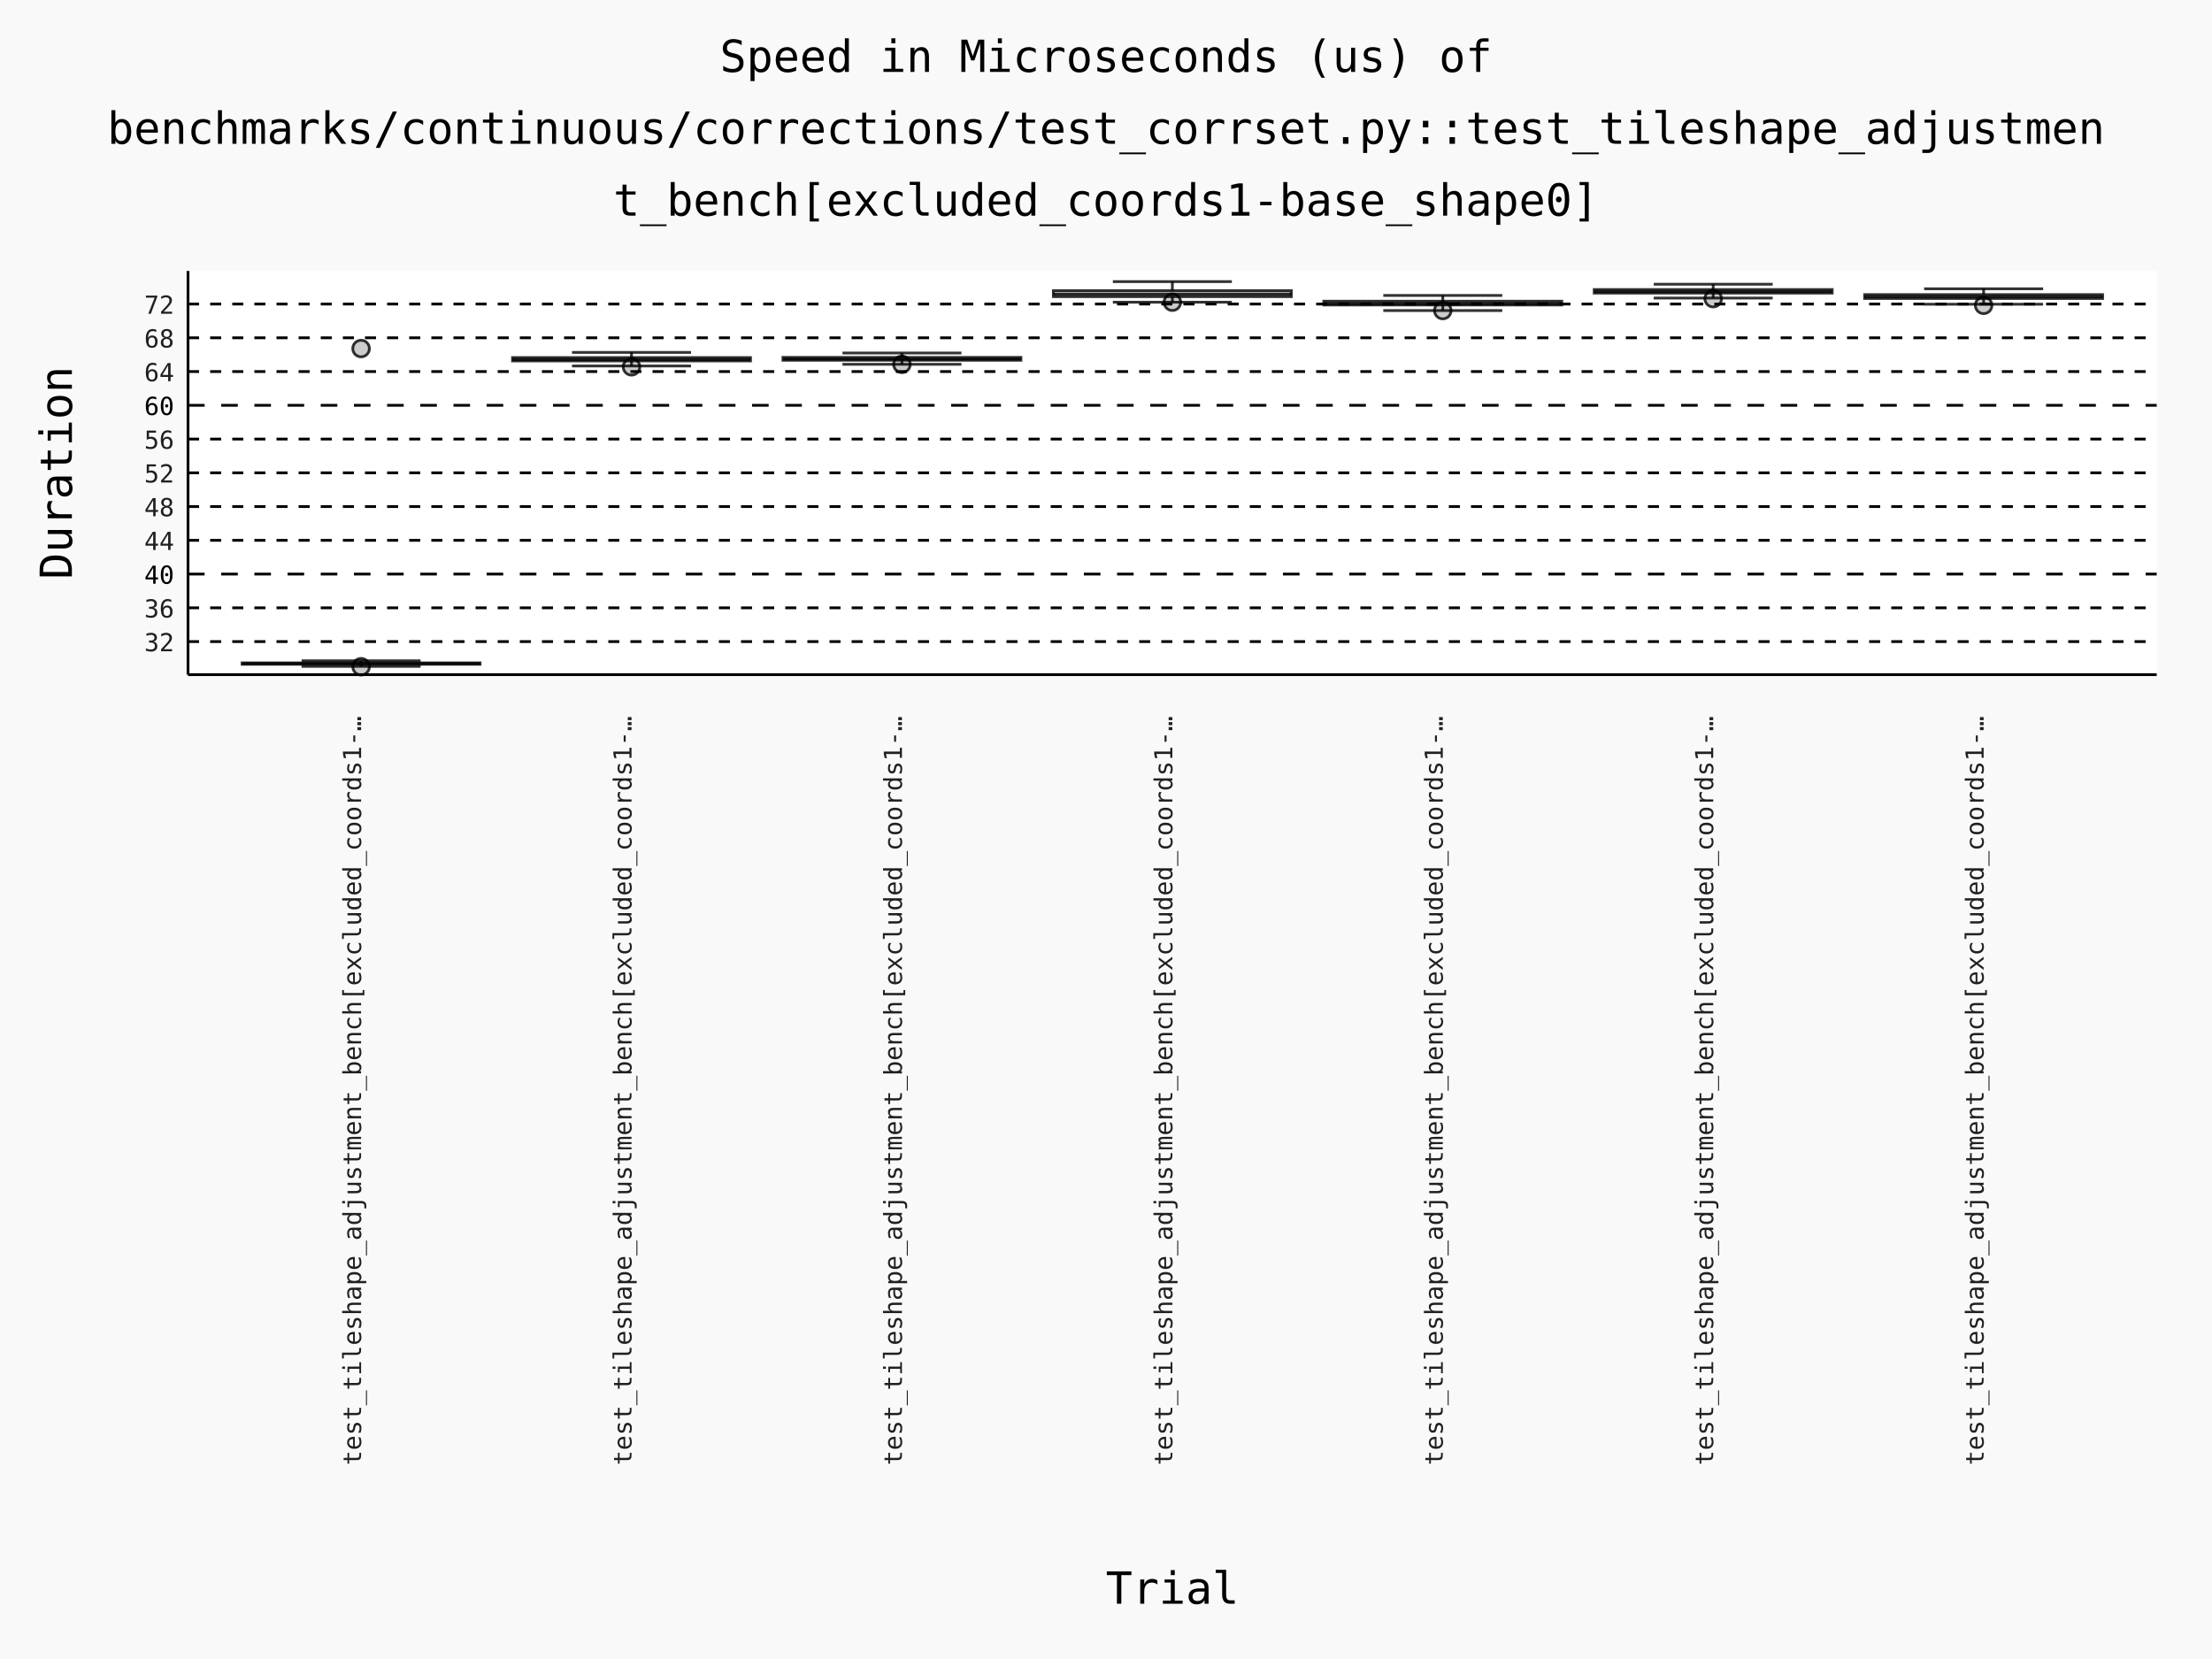
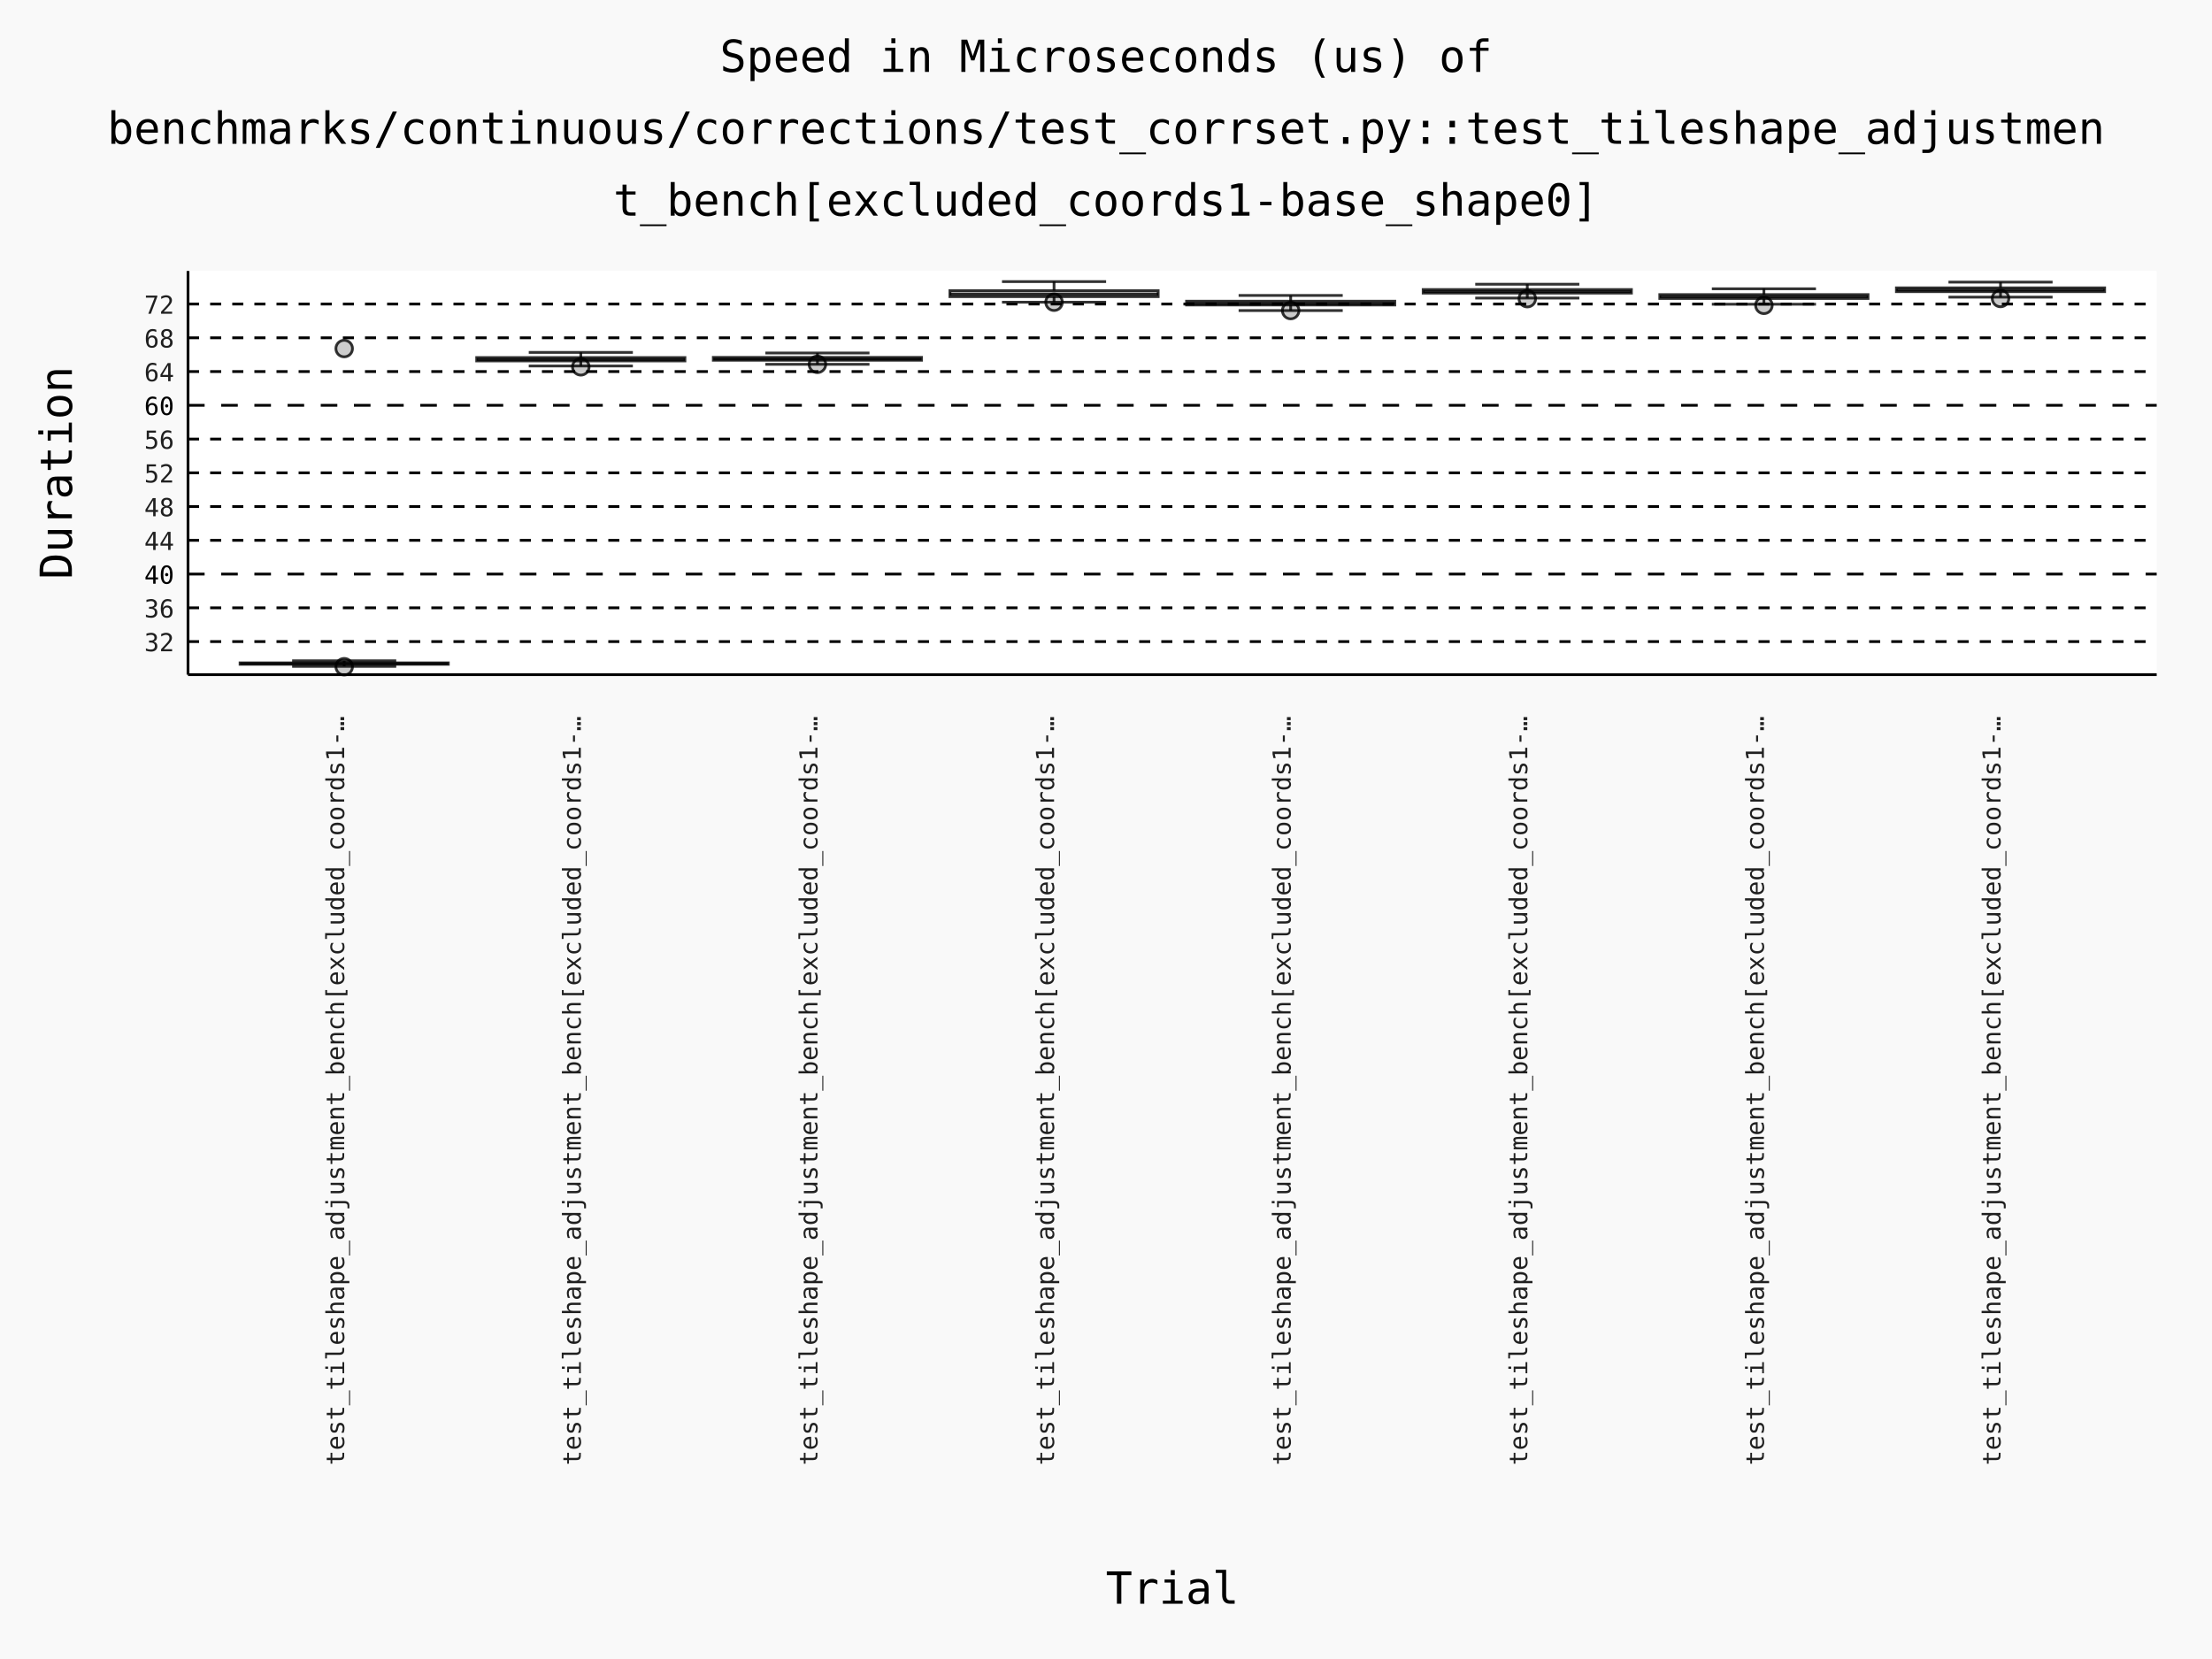
- <svg xmlns="http://www.w3.org/2000/svg" id="chart-1c8a77dd-824d-4072-8cfe-68506038125f" class="pygal-chart" viewBox="0 0 800 600">
+ <svg xmlns="http://www.w3.org/2000/svg" id="chart-809d5b23-daf9-4c90-8791-c6a296172f81" class="pygal-chart" viewBox="0 0 800 600">
  <defs>
-     <style type="text/css">#chart-1c8a77dd-824d-4072-8cfe-68506038125f{-webkit-user-select:none;-webkit-font-smoothing:antialiased;font-family:Consolas,"Deja Vu Sans Mono","Bitstream Vera Sans Mono","Courier New",monospace}#chart-1c8a77dd-824d-4072-8cfe-68506038125f .title{font-family:Consolas,"Deja Vu Sans Mono","Bitstream Vera Sans Mono","Courier New",monospace;font-size:16px}#chart-1c8a77dd-824d-4072-8cfe-68506038125f .legends .legend text{font-family:Consolas,"Deja Vu Sans Mono","Bitstream Vera Sans Mono","Courier New",monospace;font-size:14px}#chart-1c8a77dd-824d-4072-8cfe-68506038125f .axis text{font-family:Consolas,"Deja Vu Sans Mono","Bitstream Vera Sans Mono","Courier New",monospace;font-size:10px}#chart-1c8a77dd-824d-4072-8cfe-68506038125f .axis text.major{font-family:Consolas,"Deja Vu Sans Mono","Bitstream Vera Sans Mono","Courier New",monospace;font-size:10px}#chart-1c8a77dd-824d-4072-8cfe-68506038125f .text-overlay text.value{font-family:Consolas,"Deja Vu Sans Mono","Bitstream Vera Sans Mono","Courier New",monospace;font-size:16px}#chart-1c8a77dd-824d-4072-8cfe-68506038125f .text-overlay text.label{font-family:Consolas,"Deja Vu Sans Mono","Bitstream Vera Sans Mono","Courier New",monospace;font-size:10px}#chart-1c8a77dd-824d-4072-8cfe-68506038125f .tooltip{font-family:Consolas,"Deja Vu Sans Mono","Bitstream Vera Sans Mono","Courier New",monospace;font-size:14px}#chart-1c8a77dd-824d-4072-8cfe-68506038125f text.no_data{font-family:Consolas,"Deja Vu Sans Mono","Bitstream Vera Sans Mono","Courier New",monospace;font-size:64px}
- #chart-1c8a77dd-824d-4072-8cfe-68506038125f{background-color:rgba(249,249,249,1)}#chart-1c8a77dd-824d-4072-8cfe-68506038125f path,#chart-1c8a77dd-824d-4072-8cfe-68506038125f line,#chart-1c8a77dd-824d-4072-8cfe-68506038125f rect,#chart-1c8a77dd-824d-4072-8cfe-68506038125f circle{-webkit-transition:150ms;-moz-transition:150ms;transition:150ms}#chart-1c8a77dd-824d-4072-8cfe-68506038125f .graph &gt; .background{fill:rgba(249,249,249,1)}#chart-1c8a77dd-824d-4072-8cfe-68506038125f .plot &gt; .background{fill:rgba(255,255,255,1)}#chart-1c8a77dd-824d-4072-8cfe-68506038125f .graph{fill:rgba(0,0,0,.87)}#chart-1c8a77dd-824d-4072-8cfe-68506038125f text.no_data{fill:rgba(0,0,0,1)}#chart-1c8a77dd-824d-4072-8cfe-68506038125f .title{fill:rgba(0,0,0,1)}#chart-1c8a77dd-824d-4072-8cfe-68506038125f .legends .legend text{fill:rgba(0,0,0,.87)}#chart-1c8a77dd-824d-4072-8cfe-68506038125f .legends .legend:hover text{fill:rgba(0,0,0,1)}#chart-1c8a77dd-824d-4072-8cfe-68506038125f .axis .line{stroke:rgba(0,0,0,1)}#chart-1c8a77dd-824d-4072-8cfe-68506038125f .axis .guide.line{stroke:rgba(0,0,0,.54)}#chart-1c8a77dd-824d-4072-8cfe-68506038125f .axis .major.line{stroke:rgba(0,0,0,.87)}#chart-1c8a77dd-824d-4072-8cfe-68506038125f .axis text.major{fill:rgba(0,0,0,1)}#chart-1c8a77dd-824d-4072-8cfe-68506038125f .axis.y .guides:hover .guide.line,#chart-1c8a77dd-824d-4072-8cfe-68506038125f .line-graph .axis.x .guides:hover .guide.line,#chart-1c8a77dd-824d-4072-8cfe-68506038125f .stackedline-graph .axis.x .guides:hover .guide.line,#chart-1c8a77dd-824d-4072-8cfe-68506038125f .xy-graph .axis.x .guides:hover .guide.line{stroke:rgba(0,0,0,1)}#chart-1c8a77dd-824d-4072-8cfe-68506038125f .axis .guides:hover text{fill:rgba(0,0,0,1)}#chart-1c8a77dd-824d-4072-8cfe-68506038125f .reactive{fill-opacity:.7;stroke-opacity:.8;stroke-width:1}#chart-1c8a77dd-824d-4072-8cfe-68506038125f .ci{stroke:rgba(0,0,0,.87)}#chart-1c8a77dd-824d-4072-8cfe-68506038125f .reactive.active,#chart-1c8a77dd-824d-4072-8cfe-68506038125f .active .reactive{fill-opacity:.8;stroke-opacity:.9;stroke-width:4}#chart-1c8a77dd-824d-4072-8cfe-68506038125f .ci .reactive.active{stroke-width:1.5}#chart-1c8a77dd-824d-4072-8cfe-68506038125f .series text{fill:rgba(0,0,0,1)}#chart-1c8a77dd-824d-4072-8cfe-68506038125f .tooltip rect{fill:rgba(255,255,255,1);stroke:rgba(0,0,0,1);-webkit-transition:opacity 150ms;-moz-transition:opacity 150ms;transition:opacity 150ms}#chart-1c8a77dd-824d-4072-8cfe-68506038125f .tooltip .label{fill:rgba(0,0,0,.87)}#chart-1c8a77dd-824d-4072-8cfe-68506038125f .tooltip .label{fill:rgba(0,0,0,.87)}#chart-1c8a77dd-824d-4072-8cfe-68506038125f .tooltip .legend{font-size:.8em;fill:rgba(0,0,0,.54)}#chart-1c8a77dd-824d-4072-8cfe-68506038125f .tooltip .x_label{font-size:.6em;fill:rgba(0,0,0,1)}#chart-1c8a77dd-824d-4072-8cfe-68506038125f .tooltip .xlink{font-size:.5em;text-decoration:underline}#chart-1c8a77dd-824d-4072-8cfe-68506038125f .tooltip .value{font-size:1.5em}#chart-1c8a77dd-824d-4072-8cfe-68506038125f .bound{font-size:.5em}#chart-1c8a77dd-824d-4072-8cfe-68506038125f .max-value{font-size:.75em;fill:rgba(0,0,0,.54)}#chart-1c8a77dd-824d-4072-8cfe-68506038125f .map-element{fill:rgba(255,255,255,1);stroke:rgba(0,0,0,.54) !important}#chart-1c8a77dd-824d-4072-8cfe-68506038125f .map-element .reactive{fill-opacity:inherit;stroke-opacity:inherit}#chart-1c8a77dd-824d-4072-8cfe-68506038125f .color-0,#chart-1c8a77dd-824d-4072-8cfe-68506038125f .color-0 a:visited{stroke:#000000;fill:#000000}#chart-1c8a77dd-824d-4072-8cfe-68506038125f .color-1,#chart-1c8a77dd-824d-4072-8cfe-68506038125f .color-1 a:visited{stroke:#000000;fill:#000000}#chart-1c8a77dd-824d-4072-8cfe-68506038125f .color-2,#chart-1c8a77dd-824d-4072-8cfe-68506038125f .color-2 a:visited{stroke:#000000;fill:#000000}#chart-1c8a77dd-824d-4072-8cfe-68506038125f .color-3,#chart-1c8a77dd-824d-4072-8cfe-68506038125f .color-3 a:visited{stroke:#000000;fill:#000000}#chart-1c8a77dd-824d-4072-8cfe-68506038125f .color-4,#chart-1c8a77dd-824d-4072-8cfe-68506038125f .color-4 a:visited{stroke:#000000;fill:#000000}#chart-1c8a77dd-824d-4072-8cfe-68506038125f .color-5,#chart-1c8a77dd-824d-4072-8cfe-68506038125f .color-5 a:visited{stroke:#000000;fill:#000000}#chart-1c8a77dd-824d-4072-8cfe-68506038125f .color-6,#chart-1c8a77dd-824d-4072-8cfe-68506038125f .color-6 a:visited{stroke:#000000;fill:#000000}#chart-1c8a77dd-824d-4072-8cfe-68506038125f .text-overlay .color-0 text{fill:white}#chart-1c8a77dd-824d-4072-8cfe-68506038125f .text-overlay .color-1 text{fill:white}#chart-1c8a77dd-824d-4072-8cfe-68506038125f .text-overlay .color-2 text{fill:white}#chart-1c8a77dd-824d-4072-8cfe-68506038125f .text-overlay .color-3 text{fill:white}#chart-1c8a77dd-824d-4072-8cfe-68506038125f .text-overlay .color-4 text{fill:white}#chart-1c8a77dd-824d-4072-8cfe-68506038125f .text-overlay .color-5 text{fill:white}#chart-1c8a77dd-824d-4072-8cfe-68506038125f .text-overlay .color-6 text{fill:white}
- #chart-1c8a77dd-824d-4072-8cfe-68506038125f text.no_data{text-anchor:middle}#chart-1c8a77dd-824d-4072-8cfe-68506038125f .guide.line{fill:none}#chart-1c8a77dd-824d-4072-8cfe-68506038125f .centered{text-anchor:middle}#chart-1c8a77dd-824d-4072-8cfe-68506038125f .title{text-anchor:middle}#chart-1c8a77dd-824d-4072-8cfe-68506038125f .legends .legend text{fill-opacity:1}#chart-1c8a77dd-824d-4072-8cfe-68506038125f .axis.x text{text-anchor:middle}#chart-1c8a77dd-824d-4072-8cfe-68506038125f .axis.x:not(.web) text[transform]{text-anchor:start}#chart-1c8a77dd-824d-4072-8cfe-68506038125f .axis.x:not(.web) text[transform].backwards{text-anchor:end}#chart-1c8a77dd-824d-4072-8cfe-68506038125f .axis.y text{text-anchor:end}#chart-1c8a77dd-824d-4072-8cfe-68506038125f .axis.y text[transform].backwards{text-anchor:start}#chart-1c8a77dd-824d-4072-8cfe-68506038125f .axis.y2 text{text-anchor:start}#chart-1c8a77dd-824d-4072-8cfe-68506038125f .axis.y2 text[transform].backwards{text-anchor:end}#chart-1c8a77dd-824d-4072-8cfe-68506038125f .axis .guide.line{stroke-dasharray:4,4;stroke:black}#chart-1c8a77dd-824d-4072-8cfe-68506038125f .axis .major.guide.line{stroke-dasharray:6,6;stroke:black}#chart-1c8a77dd-824d-4072-8cfe-68506038125f .horizontal .axis.y .guide.line,#chart-1c8a77dd-824d-4072-8cfe-68506038125f .horizontal .axis.y2 .guide.line,#chart-1c8a77dd-824d-4072-8cfe-68506038125f .vertical .axis.x .guide.line{opacity:0}#chart-1c8a77dd-824d-4072-8cfe-68506038125f .horizontal .axis.always_show .guide.line,#chart-1c8a77dd-824d-4072-8cfe-68506038125f .vertical .axis.always_show .guide.line{opacity:1 !important}#chart-1c8a77dd-824d-4072-8cfe-68506038125f .axis.y .guides:hover .guide.line,#chart-1c8a77dd-824d-4072-8cfe-68506038125f .axis.y2 .guides:hover .guide.line,#chart-1c8a77dd-824d-4072-8cfe-68506038125f .axis.x .guides:hover .guide.line{opacity:1}#chart-1c8a77dd-824d-4072-8cfe-68506038125f .axis .guides:hover text{opacity:1}#chart-1c8a77dd-824d-4072-8cfe-68506038125f .nofill{fill:none}#chart-1c8a77dd-824d-4072-8cfe-68506038125f .subtle-fill{fill-opacity:.2}#chart-1c8a77dd-824d-4072-8cfe-68506038125f .dot{stroke-width:1px;fill-opacity:1;stroke-opacity:1}#chart-1c8a77dd-824d-4072-8cfe-68506038125f .dot.active{stroke-width:5px}#chart-1c8a77dd-824d-4072-8cfe-68506038125f .dot.negative{fill:transparent}#chart-1c8a77dd-824d-4072-8cfe-68506038125f text,#chart-1c8a77dd-824d-4072-8cfe-68506038125f tspan{stroke:none !important}#chart-1c8a77dd-824d-4072-8cfe-68506038125f .series text.active{opacity:1}#chart-1c8a77dd-824d-4072-8cfe-68506038125f .tooltip rect{fill-opacity:.95;stroke-width:.5}#chart-1c8a77dd-824d-4072-8cfe-68506038125f .tooltip text{fill-opacity:1}#chart-1c8a77dd-824d-4072-8cfe-68506038125f .showable{visibility:hidden}#chart-1c8a77dd-824d-4072-8cfe-68506038125f .showable.shown{visibility:visible}#chart-1c8a77dd-824d-4072-8cfe-68506038125f .gauge-background{fill:rgba(229,229,229,1);stroke:none}#chart-1c8a77dd-824d-4072-8cfe-68506038125f .bg-lines{stroke:rgba(249,249,249,1);stroke-width:2px}
+     <style type="text/css">#chart-809d5b23-daf9-4c90-8791-c6a296172f81{-webkit-user-select:none;-webkit-font-smoothing:antialiased;font-family:Consolas,"Deja Vu Sans Mono","Bitstream Vera Sans Mono","Courier New",monospace}#chart-809d5b23-daf9-4c90-8791-c6a296172f81 .title{font-family:Consolas,"Deja Vu Sans Mono","Bitstream Vera Sans Mono","Courier New",monospace;font-size:16px}#chart-809d5b23-daf9-4c90-8791-c6a296172f81 .legends .legend text{font-family:Consolas,"Deja Vu Sans Mono","Bitstream Vera Sans Mono","Courier New",monospace;font-size:14px}#chart-809d5b23-daf9-4c90-8791-c6a296172f81 .axis text{font-family:Consolas,"Deja Vu Sans Mono","Bitstream Vera Sans Mono","Courier New",monospace;font-size:10px}#chart-809d5b23-daf9-4c90-8791-c6a296172f81 .axis text.major{font-family:Consolas,"Deja Vu Sans Mono","Bitstream Vera Sans Mono","Courier New",monospace;font-size:10px}#chart-809d5b23-daf9-4c90-8791-c6a296172f81 .text-overlay text.value{font-family:Consolas,"Deja Vu Sans Mono","Bitstream Vera Sans Mono","Courier New",monospace;font-size:16px}#chart-809d5b23-daf9-4c90-8791-c6a296172f81 .text-overlay text.label{font-family:Consolas,"Deja Vu Sans Mono","Bitstream Vera Sans Mono","Courier New",monospace;font-size:10px}#chart-809d5b23-daf9-4c90-8791-c6a296172f81 .tooltip{font-family:Consolas,"Deja Vu Sans Mono","Bitstream Vera Sans Mono","Courier New",monospace;font-size:14px}#chart-809d5b23-daf9-4c90-8791-c6a296172f81 text.no_data{font-family:Consolas,"Deja Vu Sans Mono","Bitstream Vera Sans Mono","Courier New",monospace;font-size:64px}
+ #chart-809d5b23-daf9-4c90-8791-c6a296172f81{background-color:rgba(249,249,249,1)}#chart-809d5b23-daf9-4c90-8791-c6a296172f81 path,#chart-809d5b23-daf9-4c90-8791-c6a296172f81 line,#chart-809d5b23-daf9-4c90-8791-c6a296172f81 rect,#chart-809d5b23-daf9-4c90-8791-c6a296172f81 circle{-webkit-transition:150ms;-moz-transition:150ms;transition:150ms}#chart-809d5b23-daf9-4c90-8791-c6a296172f81 .graph &gt; .background{fill:rgba(249,249,249,1)}#chart-809d5b23-daf9-4c90-8791-c6a296172f81 .plot &gt; .background{fill:rgba(255,255,255,1)}#chart-809d5b23-daf9-4c90-8791-c6a296172f81 .graph{fill:rgba(0,0,0,.87)}#chart-809d5b23-daf9-4c90-8791-c6a296172f81 text.no_data{fill:rgba(0,0,0,1)}#chart-809d5b23-daf9-4c90-8791-c6a296172f81 .title{fill:rgba(0,0,0,1)}#chart-809d5b23-daf9-4c90-8791-c6a296172f81 .legends .legend text{fill:rgba(0,0,0,.87)}#chart-809d5b23-daf9-4c90-8791-c6a296172f81 .legends .legend:hover text{fill:rgba(0,0,0,1)}#chart-809d5b23-daf9-4c90-8791-c6a296172f81 .axis .line{stroke:rgba(0,0,0,1)}#chart-809d5b23-daf9-4c90-8791-c6a296172f81 .axis .guide.line{stroke:rgba(0,0,0,.54)}#chart-809d5b23-daf9-4c90-8791-c6a296172f81 .axis .major.line{stroke:rgba(0,0,0,.87)}#chart-809d5b23-daf9-4c90-8791-c6a296172f81 .axis text.major{fill:rgba(0,0,0,1)}#chart-809d5b23-daf9-4c90-8791-c6a296172f81 .axis.y .guides:hover .guide.line,#chart-809d5b23-daf9-4c90-8791-c6a296172f81 .line-graph .axis.x .guides:hover .guide.line,#chart-809d5b23-daf9-4c90-8791-c6a296172f81 .stackedline-graph .axis.x .guides:hover .guide.line,#chart-809d5b23-daf9-4c90-8791-c6a296172f81 .xy-graph .axis.x .guides:hover .guide.line{stroke:rgba(0,0,0,1)}#chart-809d5b23-daf9-4c90-8791-c6a296172f81 .axis .guides:hover text{fill:rgba(0,0,0,1)}#chart-809d5b23-daf9-4c90-8791-c6a296172f81 .reactive{fill-opacity:.7;stroke-opacity:.8;stroke-width:1}#chart-809d5b23-daf9-4c90-8791-c6a296172f81 .ci{stroke:rgba(0,0,0,.87)}#chart-809d5b23-daf9-4c90-8791-c6a296172f81 .reactive.active,#chart-809d5b23-daf9-4c90-8791-c6a296172f81 .active .reactive{fill-opacity:.8;stroke-opacity:.9;stroke-width:4}#chart-809d5b23-daf9-4c90-8791-c6a296172f81 .ci .reactive.active{stroke-width:1.5}#chart-809d5b23-daf9-4c90-8791-c6a296172f81 .series text{fill:rgba(0,0,0,1)}#chart-809d5b23-daf9-4c90-8791-c6a296172f81 .tooltip rect{fill:rgba(255,255,255,1);stroke:rgba(0,0,0,1);-webkit-transition:opacity 150ms;-moz-transition:opacity 150ms;transition:opacity 150ms}#chart-809d5b23-daf9-4c90-8791-c6a296172f81 .tooltip .label{fill:rgba(0,0,0,.87)}#chart-809d5b23-daf9-4c90-8791-c6a296172f81 .tooltip .label{fill:rgba(0,0,0,.87)}#chart-809d5b23-daf9-4c90-8791-c6a296172f81 .tooltip .legend{font-size:.8em;fill:rgba(0,0,0,.54)}#chart-809d5b23-daf9-4c90-8791-c6a296172f81 .tooltip .x_label{font-size:.6em;fill:rgba(0,0,0,1)}#chart-809d5b23-daf9-4c90-8791-c6a296172f81 .tooltip .xlink{font-size:.5em;text-decoration:underline}#chart-809d5b23-daf9-4c90-8791-c6a296172f81 .tooltip .value{font-size:1.5em}#chart-809d5b23-daf9-4c90-8791-c6a296172f81 .bound{font-size:.5em}#chart-809d5b23-daf9-4c90-8791-c6a296172f81 .max-value{font-size:.75em;fill:rgba(0,0,0,.54)}#chart-809d5b23-daf9-4c90-8791-c6a296172f81 .map-element{fill:rgba(255,255,255,1);stroke:rgba(0,0,0,.54) !important}#chart-809d5b23-daf9-4c90-8791-c6a296172f81 .map-element .reactive{fill-opacity:inherit;stroke-opacity:inherit}#chart-809d5b23-daf9-4c90-8791-c6a296172f81 .color-0,#chart-809d5b23-daf9-4c90-8791-c6a296172f81 .color-0 a:visited{stroke:#000000;fill:#000000}#chart-809d5b23-daf9-4c90-8791-c6a296172f81 .color-1,#chart-809d5b23-daf9-4c90-8791-c6a296172f81 .color-1 a:visited{stroke:#000000;fill:#000000}#chart-809d5b23-daf9-4c90-8791-c6a296172f81 .color-2,#chart-809d5b23-daf9-4c90-8791-c6a296172f81 .color-2 a:visited{stroke:#000000;fill:#000000}#chart-809d5b23-daf9-4c90-8791-c6a296172f81 .color-3,#chart-809d5b23-daf9-4c90-8791-c6a296172f81 .color-3 a:visited{stroke:#000000;fill:#000000}#chart-809d5b23-daf9-4c90-8791-c6a296172f81 .color-4,#chart-809d5b23-daf9-4c90-8791-c6a296172f81 .color-4 a:visited{stroke:#000000;fill:#000000}#chart-809d5b23-daf9-4c90-8791-c6a296172f81 .color-5,#chart-809d5b23-daf9-4c90-8791-c6a296172f81 .color-5 a:visited{stroke:#000000;fill:#000000}#chart-809d5b23-daf9-4c90-8791-c6a296172f81 .color-6,#chart-809d5b23-daf9-4c90-8791-c6a296172f81 .color-6 a:visited{stroke:#000000;fill:#000000}#chart-809d5b23-daf9-4c90-8791-c6a296172f81 .color-7,#chart-809d5b23-daf9-4c90-8791-c6a296172f81 .color-7 a:visited{stroke:#000000;fill:#000000}#chart-809d5b23-daf9-4c90-8791-c6a296172f81 .text-overlay .color-0 text{fill:white}#chart-809d5b23-daf9-4c90-8791-c6a296172f81 .text-overlay .color-1 text{fill:white}#chart-809d5b23-daf9-4c90-8791-c6a296172f81 .text-overlay .color-2 text{fill:white}#chart-809d5b23-daf9-4c90-8791-c6a296172f81 .text-overlay .color-3 text{fill:white}#chart-809d5b23-daf9-4c90-8791-c6a296172f81 .text-overlay .color-4 text{fill:white}#chart-809d5b23-daf9-4c90-8791-c6a296172f81 .text-overlay .color-5 text{fill:white}#chart-809d5b23-daf9-4c90-8791-c6a296172f81 .text-overlay .color-6 text{fill:white}#chart-809d5b23-daf9-4c90-8791-c6a296172f81 .text-overlay .color-7 text{fill:white}
+ #chart-809d5b23-daf9-4c90-8791-c6a296172f81 text.no_data{text-anchor:middle}#chart-809d5b23-daf9-4c90-8791-c6a296172f81 .guide.line{fill:none}#chart-809d5b23-daf9-4c90-8791-c6a296172f81 .centered{text-anchor:middle}#chart-809d5b23-daf9-4c90-8791-c6a296172f81 .title{text-anchor:middle}#chart-809d5b23-daf9-4c90-8791-c6a296172f81 .legends .legend text{fill-opacity:1}#chart-809d5b23-daf9-4c90-8791-c6a296172f81 .axis.x text{text-anchor:middle}#chart-809d5b23-daf9-4c90-8791-c6a296172f81 .axis.x:not(.web) text[transform]{text-anchor:start}#chart-809d5b23-daf9-4c90-8791-c6a296172f81 .axis.x:not(.web) text[transform].backwards{text-anchor:end}#chart-809d5b23-daf9-4c90-8791-c6a296172f81 .axis.y text{text-anchor:end}#chart-809d5b23-daf9-4c90-8791-c6a296172f81 .axis.y text[transform].backwards{text-anchor:start}#chart-809d5b23-daf9-4c90-8791-c6a296172f81 .axis.y2 text{text-anchor:start}#chart-809d5b23-daf9-4c90-8791-c6a296172f81 .axis.y2 text[transform].backwards{text-anchor:end}#chart-809d5b23-daf9-4c90-8791-c6a296172f81 .axis .guide.line{stroke-dasharray:4,4;stroke:black}#chart-809d5b23-daf9-4c90-8791-c6a296172f81 .axis .major.guide.line{stroke-dasharray:6,6;stroke:black}#chart-809d5b23-daf9-4c90-8791-c6a296172f81 .horizontal .axis.y .guide.line,#chart-809d5b23-daf9-4c90-8791-c6a296172f81 .horizontal .axis.y2 .guide.line,#chart-809d5b23-daf9-4c90-8791-c6a296172f81 .vertical .axis.x .guide.line{opacity:0}#chart-809d5b23-daf9-4c90-8791-c6a296172f81 .horizontal .axis.always_show .guide.line,#chart-809d5b23-daf9-4c90-8791-c6a296172f81 .vertical .axis.always_show .guide.line{opacity:1 !important}#chart-809d5b23-daf9-4c90-8791-c6a296172f81 .axis.y .guides:hover .guide.line,#chart-809d5b23-daf9-4c90-8791-c6a296172f81 .axis.y2 .guides:hover .guide.line,#chart-809d5b23-daf9-4c90-8791-c6a296172f81 .axis.x .guides:hover .guide.line{opacity:1}#chart-809d5b23-daf9-4c90-8791-c6a296172f81 .axis .guides:hover text{opacity:1}#chart-809d5b23-daf9-4c90-8791-c6a296172f81 .nofill{fill:none}#chart-809d5b23-daf9-4c90-8791-c6a296172f81 .subtle-fill{fill-opacity:.2}#chart-809d5b23-daf9-4c90-8791-c6a296172f81 .dot{stroke-width:1px;fill-opacity:1;stroke-opacity:1}#chart-809d5b23-daf9-4c90-8791-c6a296172f81 .dot.active{stroke-width:5px}#chart-809d5b23-daf9-4c90-8791-c6a296172f81 .dot.negative{fill:transparent}#chart-809d5b23-daf9-4c90-8791-c6a296172f81 text,#chart-809d5b23-daf9-4c90-8791-c6a296172f81 tspan{stroke:none !important}#chart-809d5b23-daf9-4c90-8791-c6a296172f81 .series text.active{opacity:1}#chart-809d5b23-daf9-4c90-8791-c6a296172f81 .tooltip rect{fill-opacity:.95;stroke-width:.5}#chart-809d5b23-daf9-4c90-8791-c6a296172f81 .tooltip text{fill-opacity:1}#chart-809d5b23-daf9-4c90-8791-c6a296172f81 .showable{visibility:hidden}#chart-809d5b23-daf9-4c90-8791-c6a296172f81 .showable.shown{visibility:visible}#chart-809d5b23-daf9-4c90-8791-c6a296172f81 .gauge-background{fill:rgba(229,229,229,1);stroke:none}#chart-809d5b23-daf9-4c90-8791-c6a296172f81 .bg-lines{stroke:rgba(249,249,249,1);stroke-width:2px}
.tooltip .value{font-size:1em !important}.axis text{font-size:9px !important}</style>
  </defs>
  <g class="graph custombox-graph vertical">
    <rect x="0" y="0" width="800" height="600" class="background" />
    <g transform="translate(68, 98)" class="plot">
      <rect x="0" y="0" width="712.0" height="146.0" class="background" />
      <g class="axis y always_show">
        <path d="M0 146 h712" class="line" />
        <g class="guides">
          <path d="M0 134.037 h712" class="guide line" />
          <text x="-5" y="137.537" class="">32</text>
        </g>
        <g class="guides">
          <path d="M0 121.829 h712" class="guide line" />
          <text x="-5" y="125.329" class="">36</text>
        </g>
        <g class="guides">
          <path d="M0 109.622 h712" class="major guide line" />
          <text x="-5" y="113.122" class="major">40</text>
        </g>
        <g class="guides">
          <path d="M0 97.415 h712" class="guide line" />
          <text x="-5" y="100.915" class="">44</text>
        </g>
        <g class="guides">
          <path d="M0 85.207 h712" class="guide line" />
          <text x="-5" y="88.707" class="">48</text>
        </g>
        <g class="guides">
          <path d="M0 73 h712" class="guide line" />
          <text x="-5" y="76.5" class="">52</text>
        </g>
        <g class="guides">
          <path d="M0 60.793 h712" class="guide line" />
          <text x="-5" y="64.293" class="">56</text>
        </g>
        <g class="guides">
          <path d="M0 48.585 h712" class="major guide line" />
          <text x="-5" y="52.085" class="major">60</text>
        </g>
        <g class="guides">
          <path d="M0 36.378 h712" class="guide line" />
          <text x="-5" y="39.878" class="">64</text>
        </g>
        <g class="guides">
          <path d="M0 24.171 h712" class="guide line" />
          <text x="-5" y="27.671" class="">68</text>
        </g>
        <g class="guides">
          <path d="M0 11.963 h712" class="guide line" />
          <text x="-5" y="15.463" class="">72</text>
        </g>
      </g>
      <g class="axis x">
        <path d="M0 0 v146" class="line" />
        <g class="guides">
-           <path d="M62.593 0 v146" class="guide line" />
-           <text x="62.593" y="161.0" class="backwards" transform="rotate(270 62.59341 161)">test_tileshape_adjustment_bench[excluded_coords1-…</text>
-         </g>
-         <g class="guides">
-           <path d="M160.396 0 v146" class="guide line" />
-           <text x="160.396" y="161.0" class="backwards" transform="rotate(270 160.3956 161)">test_tileshape_adjustment_bench[excluded_coords1-…</text>
-         </g>
-         <g class="guides">
-           <path d="M258.198 0 v146" class="guide line" />
-           <text x="258.198" y="161.0" class="backwards" transform="rotate(270 258.1978 161)">test_tileshape_adjustment_bench[excluded_coords1-…</text>
-         </g>
-         <g class="guides">
-           <path d="M356 0 v146" class="guide line" />
-           <text x="356.0" y="161.0" class="backwards" transform="rotate(270 356 161)">test_tileshape_adjustment_bench[excluded_coords1-…</text>
-         </g>
-         <g class="guides">
-           <path d="M453.802 0 v146" class="guide line" />
-           <text x="453.802" y="161.0" class="backwards" transform="rotate(270 453.8022 161)">test_tileshape_adjustment_bench[excluded_coords1-…</text>
-         </g>
-         <g class="guides">
-           <path d="M551.604 0 v146" class="guide line" />
-           <text x="551.604" y="161.0" class="backwards" transform="rotate(270 551.6044 161)">test_tileshape_adjustment_bench[excluded_coords1-…</text>
-         </g>
-         <g class="guides">
-           <path d="M649.407 0 v146" class="guide line" />
-           <text x="649.407" y="161.0" class="backwards" transform="rotate(270 649.4066 161)">test_tileshape_adjustment_bench[excluded_coords1-…</text>
+           <path d="M56.481 0 v146" class="guide line" />
+           <text x="56.481" y="161.0" class="backwards" transform="rotate(270 56.48077 161)">test_tileshape_adjustment_bench[excluded_coords1-…</text>
+         </g>
+         <g class="guides">
+           <path d="M142.058 0 v146" class="guide line" />
+           <text x="142.058" y="161.0" class="backwards" transform="rotate(270 142.0577 161)">test_tileshape_adjustment_bench[excluded_coords1-…</text>
+         </g>
+         <g class="guides">
+           <path d="M227.635 0 v146" class="guide line" />
+           <text x="227.635" y="161.0" class="backwards" transform="rotate(270 227.6346 161)">test_tileshape_adjustment_bench[excluded_coords1-…</text>
+         </g>
+         <g class="guides">
+           <path d="M313.212 0 v146" class="guide line" />
+           <text x="313.212" y="161.0" class="backwards" transform="rotate(270 313.2115 161)">test_tileshape_adjustment_bench[excluded_coords1-…</text>
+         </g>
+         <g class="guides">
+           <path d="M398.788 0 v146" class="guide line" />
+           <text x="398.788" y="161.0" class="backwards" transform="rotate(270 398.7885 161)">test_tileshape_adjustment_bench[excluded_coords1-…</text>
+         </g>
+         <g class="guides">
+           <path d="M484.365 0 v146" class="guide line" />
+           <text x="484.365" y="161.0" class="backwards" transform="rotate(270 484.3654 161)">test_tileshape_adjustment_bench[excluded_coords1-…</text>
+         </g>
+         <g class="guides">
+           <path d="M569.942 0 v146" class="guide line" />
+           <text x="569.942" y="161.0" class="backwards" transform="rotate(270 569.9423 161)">test_tileshape_adjustment_bench[excluded_coords1-…</text>
+         </g>
+         <g class="guides">
+           <path d="M655.519 0 v146" class="guide line" />
+           <text x="655.519" y="161.0" class="backwards" transform="rotate(270 655.5192 161)">test_tileshape_adjustment_bench[excluded_coords1-…</text>
        </g>
      </g>
      <g class="series serie-0 color-0">
        <g class="boxes">
          <g class="box">
-             <path stroke-width="3" d="M41.077 143 L84.11 143" class="reactive tooltip-trigger" />
-             <path stroke-width="3" d="M19.56 142.006 L105.626 142.006" class="reactive tooltip-trigger" />
-             <path stroke-width="3" d="M41.077 140.98 L84.11 140.98" class="reactive tooltip-trigger" />
-             <path stroke-width="2" d="M62.593 143 L62.593 142.246" class="reactive tooltip-trigger" />
-             <path stroke-width="2" d="M62.593 140.98 L62.593 141.74" class="reactive tooltip-trigger" />
-             <rect x="19.56" y="141.74" height="0.506" width="86.066" class="subtle-fill reactive tooltip-trigger" />
-             <circle cx="62.593" cy="143.128" r="3" class="subtle-fill reactive tooltip-trigger" />
-             <circle cx="62.593" cy="28.059" r="3" class="subtle-fill reactive tooltip-trigger" />
+             <path stroke-width="3" d="M37.654 143 L75.308 143" class="reactive tooltip-trigger" />
+             <path stroke-width="3" d="M18.827 142.006 L94.135 142.006" class="reactive tooltip-trigger" />
+             <path stroke-width="3" d="M37.654 140.98 L75.308 140.98" class="reactive tooltip-trigger" />
+             <path stroke-width="2" d="M56.481 143 L56.481 142.246" class="reactive tooltip-trigger" />
+             <path stroke-width="2" d="M56.481 140.98 L56.481 141.74" class="reactive tooltip-trigger" />
+             <rect x="18.827" y="141.74" height="0.506" width="75.308" class="subtle-fill reactive tooltip-trigger" />
+             <circle cx="56.481" cy="143.128" r="3" class="subtle-fill reactive tooltip-trigger" />
+             <circle cx="56.481" cy="28.059" r="3" class="subtle-fill reactive tooltip-trigger" />
          </g>
        </g>
      </g>
      <g class="series serie-1 color-1">
        <g class="boxes">
          <g class="box">
-             <path stroke-width="3" d="M138.879 34.364 L181.912 34.364" class="reactive tooltip-trigger" />
-             <path stroke-width="3" d="M117.363 32.02 L203.429 32.02" class="reactive tooltip-trigger" />
-             <path stroke-width="3" d="M138.879 29.456 L181.912 29.456" class="reactive tooltip-trigger" />
-             <path stroke-width="2" d="M160.396 34.364 L160.396 32.536" class="reactive tooltip-trigger" />
-             <path stroke-width="2" d="M160.396 29.456 L160.396 31.315" class="reactive tooltip-trigger" />
-             <rect x="117.363" y="31.315" height="1.221" width="86.066" class="subtle-fill reactive tooltip-trigger" />
-             <circle cx="160.396" cy="34.669" r="3" class="subtle-fill reactive tooltip-trigger" />
-             <circle cx="160.396" cy="-202.819" r="3" class="subtle-fill reactive tooltip-trigger" />
+             <path stroke-width="3" d="M123.231 34.364 L160.885 34.364" class="reactive tooltip-trigger" />
+             <path stroke-width="3" d="M104.404 32.02 L179.712 32.02" class="reactive tooltip-trigger" />
+             <path stroke-width="3" d="M123.231 29.456 L160.885 29.456" class="reactive tooltip-trigger" />
+             <path stroke-width="2" d="M142.058 34.364 L142.058 32.536" class="reactive tooltip-trigger" />
+             <path stroke-width="2" d="M142.058 29.456 L142.058 31.315" class="reactive tooltip-trigger" />
+             <rect x="104.404" y="31.315" height="1.221" width="75.308" class="subtle-fill reactive tooltip-trigger" />
+             <circle cx="142.058" cy="34.669" r="3" class="subtle-fill reactive tooltip-trigger" />
+             <circle cx="142.058" cy="-202.819" r="3" class="subtle-fill reactive tooltip-trigger" />
          </g>
        </g>
      </g>
      <g class="series serie-2 color-2">
        <g class="boxes">
          <g class="box">
-             <path stroke-width="3" d="M236.681 33.756 L279.714 33.756" class="reactive tooltip-trigger" />
-             <path stroke-width="3" d="M215.165 31.864 L301.231 31.864" class="reactive tooltip-trigger" />
-             <path stroke-width="3" d="M236.681 29.667 L279.714 29.667" class="reactive tooltip-trigger" />
-             <path stroke-width="2" d="M258.198 33.756 L258.198 32.288" class="reactive tooltip-trigger" />
-             <path stroke-width="2" d="M258.198 29.667 L258.198 31.251" class="reactive tooltip-trigger" />
-             <rect x="215.165" y="31.251" height="1.038" width="86.066" class="subtle-fill reactive tooltip-trigger" />
-             <circle cx="258.198" cy="33.756" r="3" class="subtle-fill reactive tooltip-trigger" />
-             <circle cx="258.198" cy="-121.671" r="3" class="subtle-fill reactive tooltip-trigger" />
+             <path stroke-width="3" d="M208.808 33.756 L246.462 33.756" class="reactive tooltip-trigger" />
+             <path stroke-width="3" d="M189.981 31.864 L265.288 31.864" class="reactive tooltip-trigger" />
+             <path stroke-width="3" d="M208.808 29.667 L246.462 29.667" class="reactive tooltip-trigger" />
+             <path stroke-width="2" d="M227.635 33.756 L227.635 32.288" class="reactive tooltip-trigger" />
+             <path stroke-width="2" d="M227.635 29.667 L227.635 31.251" class="reactive tooltip-trigger" />
+             <rect x="189.981" y="31.251" height="1.038" width="75.308" class="subtle-fill reactive tooltip-trigger" />
+             <circle cx="227.635" cy="33.756" r="3" class="subtle-fill reactive tooltip-trigger" />
+             <circle cx="227.635" cy="-121.671" r="3" class="subtle-fill reactive tooltip-trigger" />
          </g>
        </g>
      </g>
      <g class="series serie-3 color-3">
        <g class="boxes">
          <g class="box">
-             <path stroke-width="3" d="M334.484 11.295 L377.516 11.295" class="reactive tooltip-trigger" />
-             <path stroke-width="3" d="M312.967 8.365 L399.033 8.365" class="reactive tooltip-trigger" />
-             <path stroke-width="3" d="M334.484 3.848 L377.516 3.848" class="reactive tooltip-trigger" />
-             <path stroke-width="2" d="M356 11.295 L356 9.281" class="reactive tooltip-trigger" />
-             <path stroke-width="2" d="M356 3.848 L356 7.114" class="reactive tooltip-trigger" />
-             <rect x="312.967" y="7.114" height="2.167" width="86.066" class="subtle-fill reactive tooltip-trigger" />
-             <circle cx="356" cy="11.295" r="3" class="subtle-fill reactive tooltip-trigger" />
-             <circle cx="356" cy="-172.881" r="3" class="subtle-fill reactive tooltip-trigger" />
+             <path stroke-width="3" d="M294.385 11.295 L332.038 11.295" class="reactive tooltip-trigger" />
+             <path stroke-width="3" d="M275.558 8.365 L350.865 8.365" class="reactive tooltip-trigger" />
+             <path stroke-width="3" d="M294.385 3.848 L332.038 3.848" class="reactive tooltip-trigger" />
+             <path stroke-width="2" d="M313.212 11.295 L313.212 9.281" class="reactive tooltip-trigger" />
+             <path stroke-width="2" d="M313.212 3.848 L313.212 7.114" class="reactive tooltip-trigger" />
+             <rect x="275.558" y="7.114" height="2.167" width="75.308" class="subtle-fill reactive tooltip-trigger" />
+             <circle cx="313.212" cy="11.295" r="3" class="subtle-fill reactive tooltip-trigger" />
+             <circle cx="313.212" cy="-172.881" r="3" class="subtle-fill reactive tooltip-trigger" />
          </g>
        </g>
      </g>
      <g class="series serie-4 color-4">
        <g class="boxes">
          <g class="box">
-             <path stroke-width="3" d="M432.286 14.316 L475.319 14.316" class="reactive tooltip-trigger" />
-             <path stroke-width="3" d="M410.769 11.782 L496.835 11.782" class="reactive tooltip-trigger" />
-             <path stroke-width="3" d="M432.286 8.853 L475.319 8.853" class="reactive tooltip-trigger" />
-             <path stroke-width="2" d="M453.802 14.316 L453.802 12.302" class="reactive tooltip-trigger" />
-             <path stroke-width="2" d="M453.802 8.853 L453.802 10.926" class="reactive tooltip-trigger" />
-             <rect x="410.769" y="10.926" height="1.376" width="86.066" class="subtle-fill reactive tooltip-trigger" />
-             <circle cx="453.802" cy="14.316" r="3" class="subtle-fill reactive tooltip-trigger" />
-             <circle cx="453.802" cy="-263.368" r="3" class="subtle-fill reactive tooltip-trigger" />
+             <path stroke-width="3" d="M379.962 14.316 L417.615 14.316" class="reactive tooltip-trigger" />
+             <path stroke-width="3" d="M361.135 11.782 L436.442 11.782" class="reactive tooltip-trigger" />
+             <path stroke-width="3" d="M379.962 8.853 L417.615 8.853" class="reactive tooltip-trigger" />
+             <path stroke-width="2" d="M398.788 14.316 L398.788 12.302" class="reactive tooltip-trigger" />
+             <path stroke-width="2" d="M398.788 8.853 L398.788 10.926" class="reactive tooltip-trigger" />
+             <rect x="361.135" y="10.926" height="1.376" width="75.308" class="subtle-fill reactive tooltip-trigger" />
+             <circle cx="398.788" cy="14.316" r="3" class="subtle-fill reactive tooltip-trigger" />
+             <circle cx="398.788" cy="-263.368" r="3" class="subtle-fill reactive tooltip-trigger" />
          </g>
        </g>
      </g>
      <g class="series serie-5 color-5">
        <g class="boxes">
          <g class="box">
-             <path stroke-width="3" d="M530.088 9.799 L573.121 9.799" class="reactive tooltip-trigger" />
-             <path stroke-width="3" d="M508.571 7.45 L594.637 7.45" class="reactive tooltip-trigger" />
-             <path stroke-width="3" d="M530.088 4.791 L573.121 4.791" class="reactive tooltip-trigger" />
-             <path stroke-width="2" d="M551.604 9.799 L551.604 7.999" class="reactive tooltip-trigger" />
-             <path stroke-width="2" d="M551.604 4.791 L551.604 6.717" class="reactive tooltip-trigger" />
-             <rect x="508.571" y="6.717" height="1.282" width="86.066" class="subtle-fill reactive tooltip-trigger" />
-             <circle cx="551.604" cy="10.013" r="3" class="subtle-fill reactive tooltip-trigger" />
-             <circle cx="551.604" cy="-120.331" r="3" class="subtle-fill reactive tooltip-trigger" />
+             <path stroke-width="3" d="M465.538 9.799 L503.192 9.799" class="reactive tooltip-trigger" />
+             <path stroke-width="3" d="M446.712 7.45 L522.019 7.45" class="reactive tooltip-trigger" />
+             <path stroke-width="3" d="M465.538 4.791 L503.192 4.791" class="reactive tooltip-trigger" />
+             <path stroke-width="2" d="M484.365 9.799 L484.365 7.999" class="reactive tooltip-trigger" />
+             <path stroke-width="2" d="M484.365 4.791 L484.365 6.717" class="reactive tooltip-trigger" />
+             <rect x="446.712" y="6.717" height="1.282" width="75.308" class="subtle-fill reactive tooltip-trigger" />
+             <circle cx="484.365" cy="10.013" r="3" class="subtle-fill reactive tooltip-trigger" />
+             <circle cx="484.365" cy="-120.331" r="3" class="subtle-fill reactive tooltip-trigger" />
          </g>
        </g>
      </g>
      <g class="series serie-6 color-6">
        <g class="boxes">
          <g class="box">
-             <path stroke-width="3" d="M627.89 12.024 L670.923 12.024" class="reactive tooltip-trigger" />
-             <path stroke-width="3" d="M606.374 9.311 L692.44 9.311" class="reactive tooltip-trigger" />
-             <path stroke-width="3" d="M627.89 6.442 L670.923 6.442" class="reactive tooltip-trigger" />
-             <path stroke-width="2" d="M649.407 12.024 L649.407 9.949" class="reactive tooltip-trigger" />
-             <path stroke-width="2" d="M649.407 6.442 L649.407 8.548" class="reactive tooltip-trigger" />
-             <rect x="606.374" y="8.548" height="1.401" width="86.066" class="subtle-fill reactive tooltip-trigger" />
-             <circle cx="649.407" cy="12.424" r="3" class="subtle-fill reactive tooltip-trigger" />
-             <circle cx="649.407" cy="-174.532" r="3" class="subtle-fill reactive tooltip-trigger" />
+             <path stroke-width="3" d="M551.115 12.024 L588.769 12.024" class="reactive tooltip-trigger" />
+             <path stroke-width="3" d="M532.288 9.311 L607.596 9.311" class="reactive tooltip-trigger" />
+             <path stroke-width="3" d="M551.115 6.442 L588.769 6.442" class="reactive tooltip-trigger" />
+             <path stroke-width="2" d="M569.942 12.024 L569.942 9.949" class="reactive tooltip-trigger" />
+             <path stroke-width="2" d="M569.942 6.442 L569.942 8.548" class="reactive tooltip-trigger" />
+             <rect x="532.288" y="8.548" height="1.401" width="75.308" class="subtle-fill reactive tooltip-trigger" />
+             <circle cx="569.942" cy="12.424" r="3" class="subtle-fill reactive tooltip-trigger" />
+             <circle cx="569.942" cy="-174.532" r="3" class="subtle-fill reactive tooltip-trigger" />
+           </g>
+         </g>
+       </g>
+       <g class="series serie-7 color-7">
+         <g class="boxes">
+           <g class="box">
+             <path stroke-width="3" d="M636.692 9.461 L674.346 9.461" class="reactive tooltip-trigger" />
+             <path stroke-width="3" d="M617.865 6.873 L693.173 6.873" class="reactive tooltip-trigger" />
+             <path stroke-width="3" d="M636.692 4.031 L674.346 4.031" class="reactive tooltip-trigger" />
+             <path stroke-width="2" d="M655.519 9.461 L655.519 7.48" class="reactive tooltip-trigger" />
+             <path stroke-width="2" d="M655.519 4.031 L655.519 6.107" class="reactive tooltip-trigger" />
+             <rect x="617.865" y="6.107" height="1.373" width="75.308" class="subtle-fill reactive tooltip-trigger" />
+             <circle cx="655.519" cy="9.952" r="3" class="subtle-fill reactive tooltip-trigger" />
+             <circle cx="655.519" cy="-137.879" r="3" class="subtle-fill reactive tooltip-trigger" />
          </g>
        </g>
      </g>
    </g>
    <g class="titles">
      <text x="400.0" y="26" class="title plot_title">Speed in Microseconds (us) of</text>
      <text x="400.0" y="52" class="title plot_title">benchmarks/continuous/corrections/test_corrset.py::test_tileshape_adjustmen</text>
      <text x="400.0" y="78" class="title plot_title">t_bench[excluded_coords1-base_shape0]</text>
      <text x="424.0" y="580.0" class="title">Trial</text>
      <text x="0" y="197.0" class="title" transform="rotate(-90 0 171)">Duration</text>
    </g>
    <g transform="translate(68, 98)" class="plot overlay">
      <g class="series serie-0 color-0" />
      <g class="series serie-1 color-1" />
      <g class="series serie-2 color-2" />
      <g class="series serie-3 color-3" />
      <g class="series serie-4 color-4" />
      <g class="series serie-5 color-5" />
      <g class="series serie-6 color-6" />
+       <g class="series serie-7 color-7" />
    </g>
    <g transform="translate(68, 98)" class="plot text-overlay">
      <g class="series serie-0 color-0" />
      <g class="series serie-1 color-1" />
      <g class="series serie-2 color-2" />
      <g class="series serie-3 color-3" />
      <g class="series serie-4 color-4" />
      <g class="series serie-5 color-5" />
      <g class="series serie-6 color-6" />
+       <g class="series serie-7 color-7" />
    </g>
    <g transform="translate(68, 98)" class="plot tooltip-overlay">
      <g transform="translate(0 0)" style="opacity: 0" class="tooltip">
        <rect rx="0" ry="0" width="0" height="0" class="tooltip-box" />
        <g class="text" />
      </g>
    </g>
  </g>
</svg>
